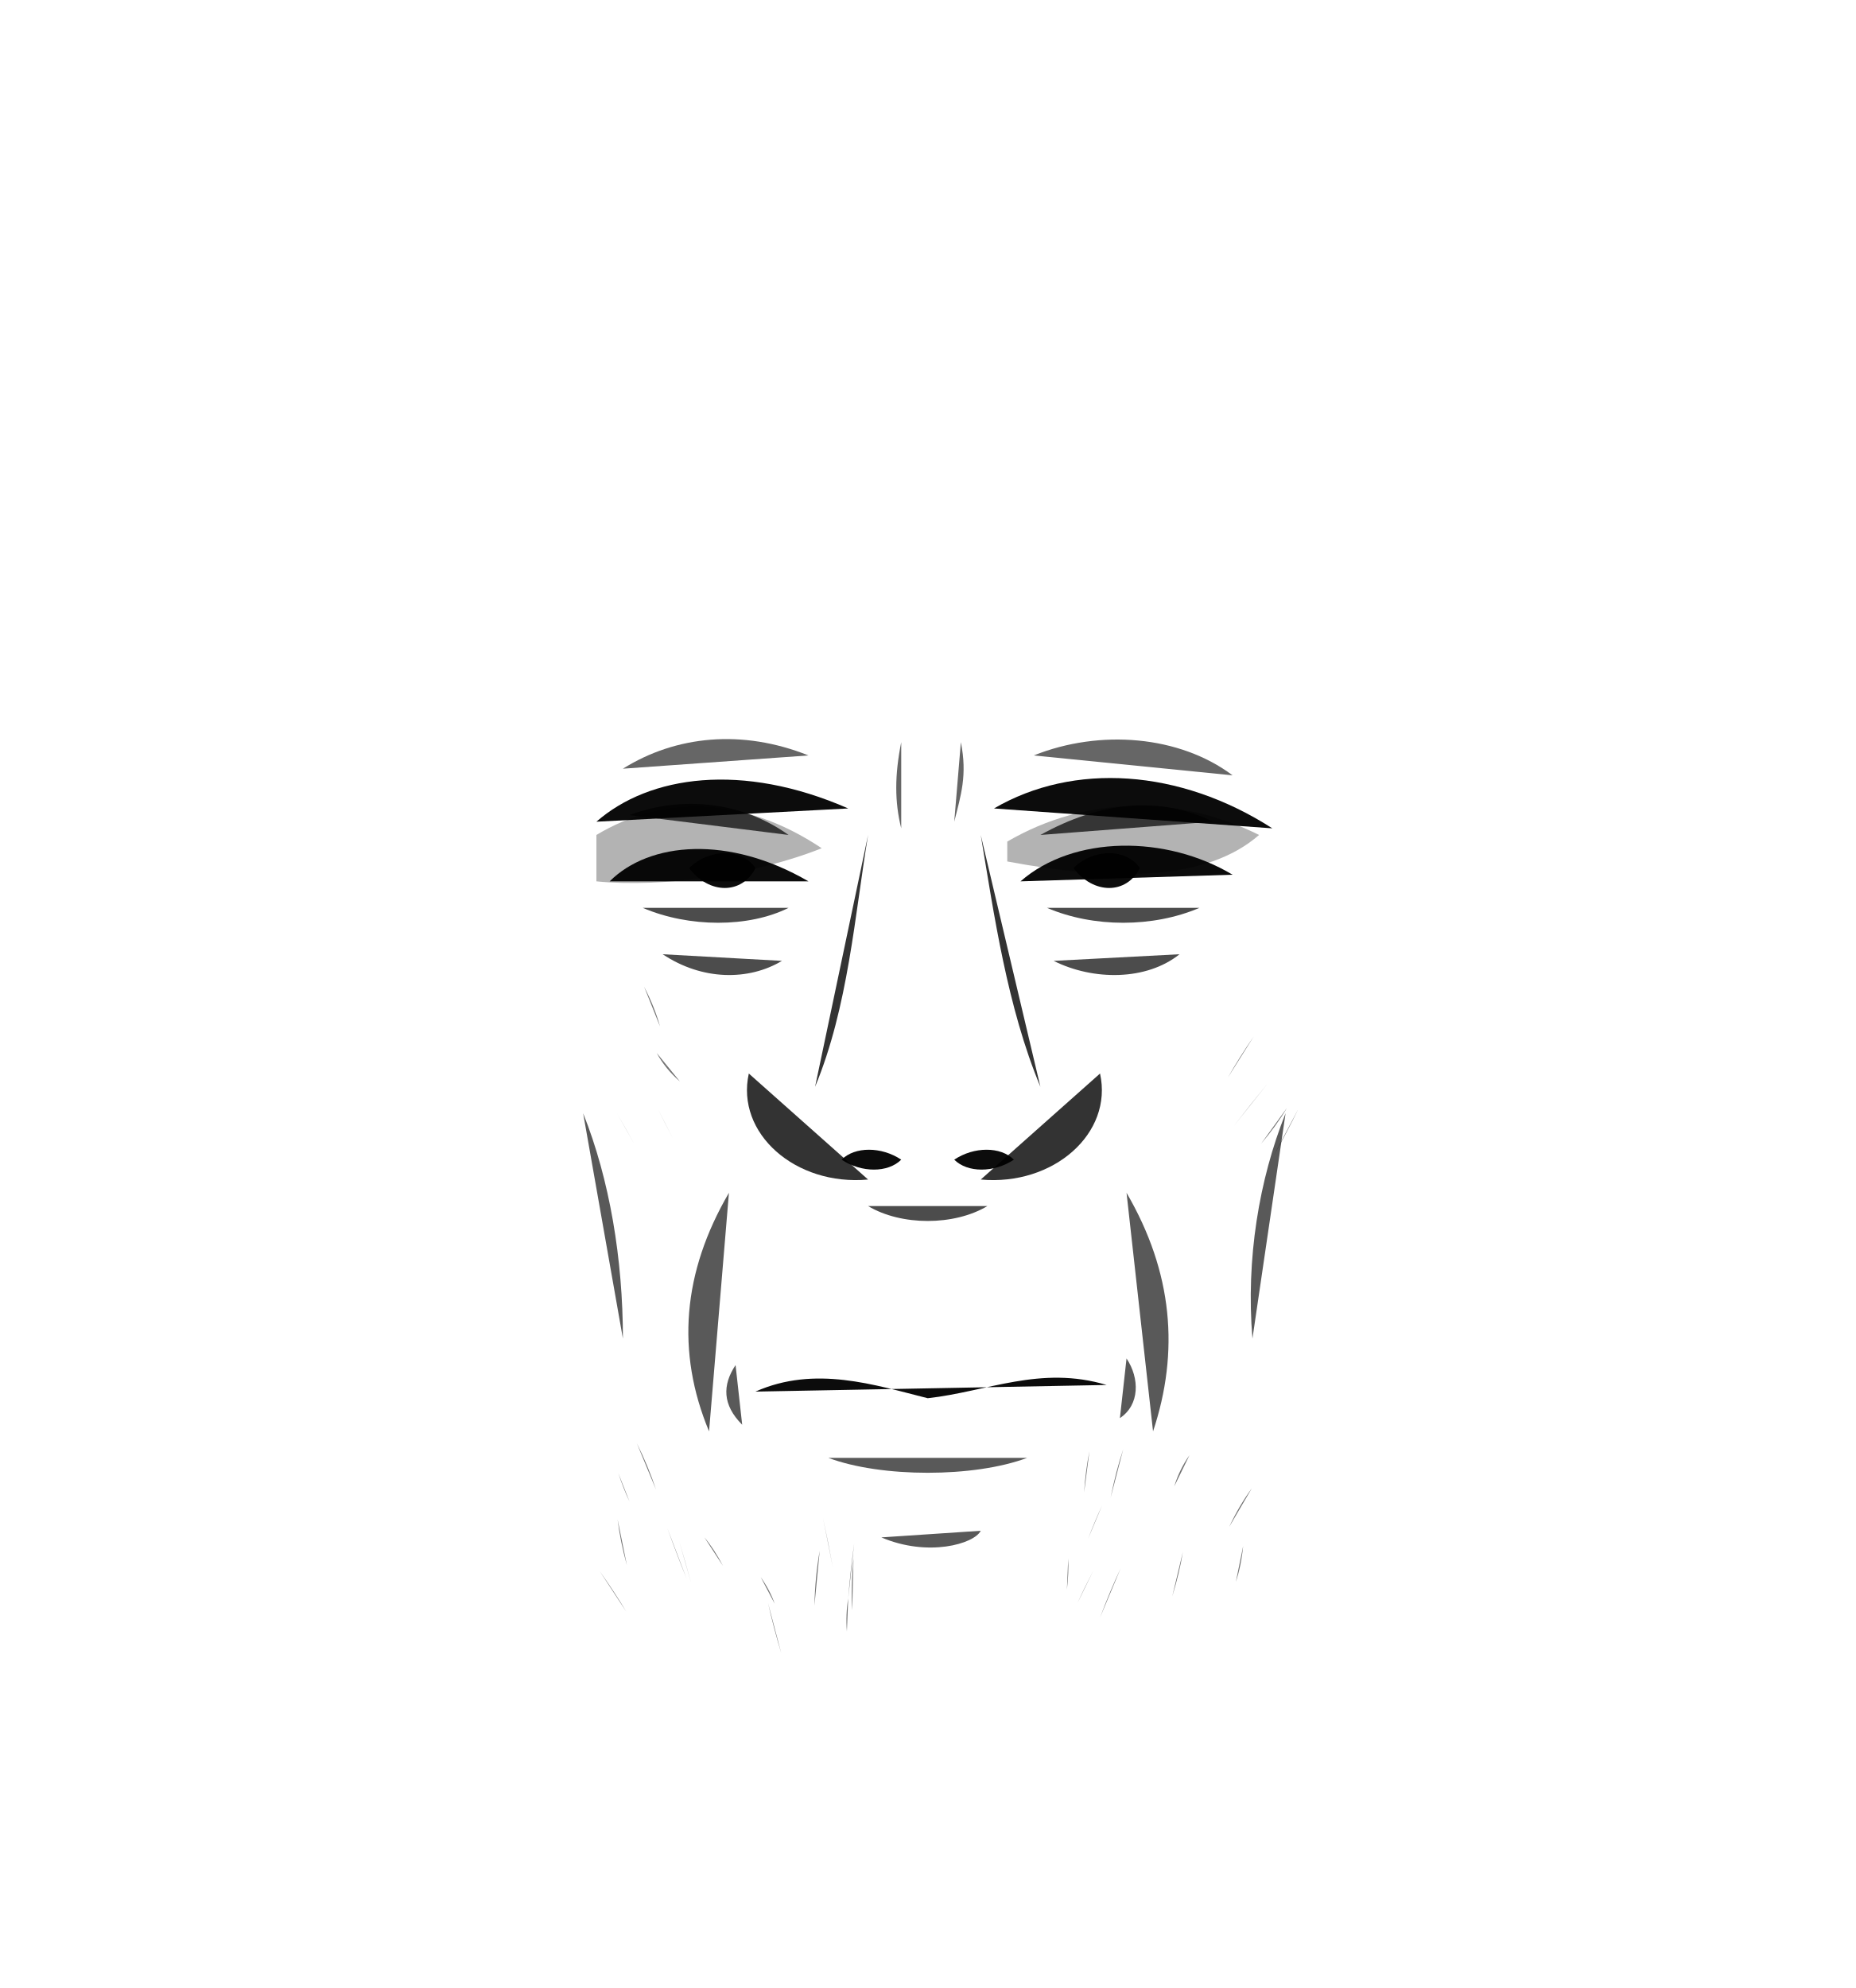
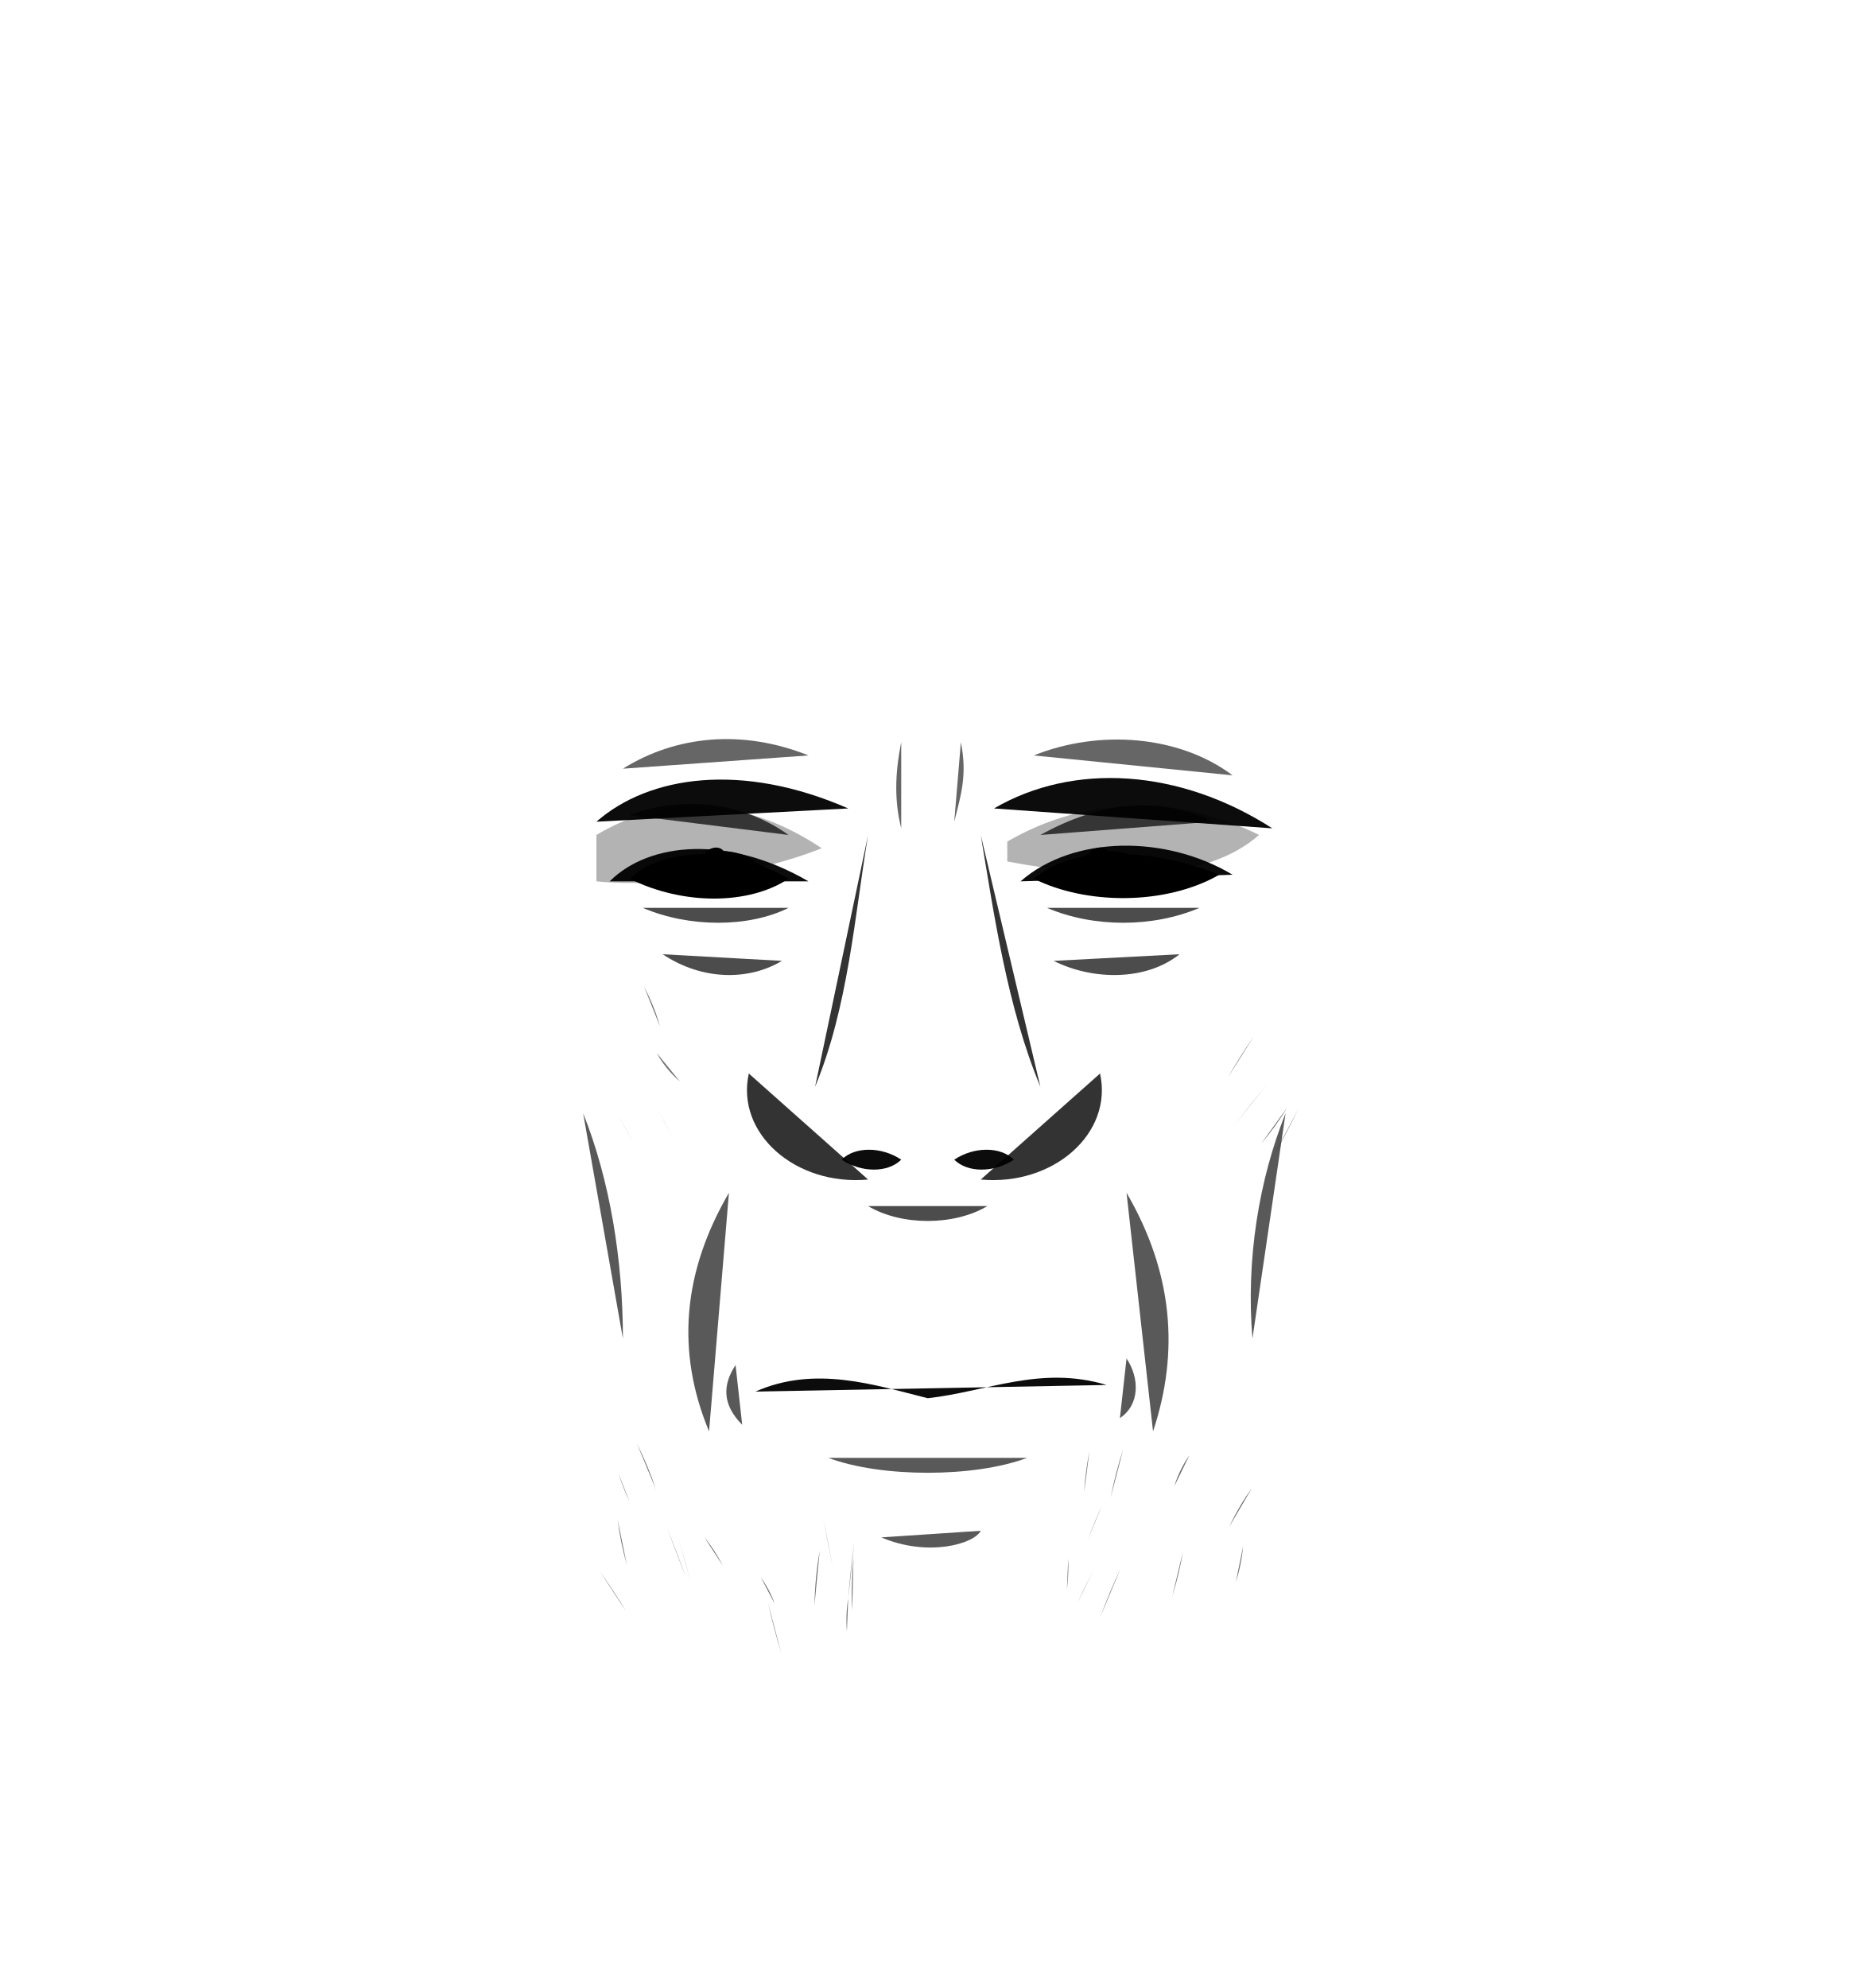
<svg xmlns="http://www.w3.org/2000/svg" viewBox="-140 -150 280 300">
  <g data-view="front" data-origin="0 1.62" data-px="5">
    <g stroke-width="2.6" opacity="0.95" data-taper="0.12,0.4" data-wobble="0.3">
      <path id="brow_l" d="M -50 -26 C -42 -33, -28 -35, -12 -28" />
      <path id="brow_r" d="M 10 -28 C 22 -35, 38 -34, 52 -25" />
    </g>
    <g stroke-width="1.1" opacity="0.6" data-taper="0.3,0.3" data-wobble="0.35">
      <path id="brow_l2" d="M -46 -34 C -38 -39, -28 -40, -18 -36" />
      <path id="brow_r2" d="M 16 -36 C 26 -40, 38 -39, 46 -33" />
      <path id="furrow_1" d="M -4 -38 C -5 -33, -5 -29, -4 -25" />
      <path id="furrow_2" d="M 5 -38 C 6 -33, 5 -30, 4 -26" />
    </g>
    <g stroke-width="1.7" opacity="0.95" data-taper="0.1,0.3" data-wobble="0.2">
      <path id="lid_l" d="M -48 -17 C -42 -23, -30 -24, -18 -17" />
      <path id="lid_r" d="M 14 -17 C 22 -24, 36 -24, 46 -18" />
    </g>
    <g stroke-width="1.1" opacity="0.7" data-taper="0.3,0.3" data-wobble="0.2">
      <path id="low_l" d="M -43 -13 C -36 -10, -27 -10, -21 -13" />
      <path id="low_r" d="M 18 -13 C 25 -10, 34 -10, 41 -13" />
      <path id="crease_l" d="M -45 -27 C -37 -30, -28 -29, -21 -24" />
      <path id="crease_r" d="M 17 -24 C 26 -29, 35 -30, 43 -26" />
      <path id="bag_l" d="M -40 -6 C -34 -2, -27 -2, -22 -5" />
      <path id="bag_r" d="M 19 -5 C 25 -2, 33 -2, 38 -6" />
    </g>
    <path id="iris_l" fill="ink" fill-opacity="0.95" opacity="1" d="M -36 -19 C -33 -22, -28 -22, -26 -19 C -28 -15, -33 -15, -36 -19 Z" />
    <path id="iris_r" fill="ink" fill-opacity="0.95" opacity="1" d="M 22 -19 C 25 -22, 30 -22, 32 -19 C 30 -15, 25 -15, 22 -19 Z" />
    <path id="socket_l" fill="ink" fill-opacity="0.3" opacity="1" d="M -50 -24 C -40 -30, -28 -30, -16 -22 C -26 -18, -40 -16, -50 -17 Z" />
    <path id="socket_r" fill="ink" fill-opacity="0.3" opacity="1" d="M 12 -23 C 24 -30, 38 -30, 50 -24 C 42 -17, 28 -17, 12 -20 Z" />
+     <path id="white_l" fill="ink" data-paint="#cfc3ad" opacity="1" d="M -45 -17.4 C -40 -22, -30 -22.6, -21 -17.4 C -27 -13.4, -37 -13.4, -45 -17.4 Z" />
+     <path id="white_r" fill="ink" data-paint="#cfc3ad" opacity="1" d="M 16 -17.4 C 22 -22.6, 34 -22, 44 -18 C 36 -13.4, 24 -13.4, 16 -17.4 Z" />
+     <path id="iris_paint_l" fill="ink" data-paint="#4a2a16" opacity="1" d="M -37 -19 C -34 -22.4, -28 -22.4, -25 -19 C -28 -14.6, -34 -14.6, -37 -19 Z" />
+     <path id="iris_paint_r" fill="ink" data-paint="#4a2a16" opacity="1" d="M 21 -19 C 24 -22.4, 31 -22.4, 33 -19 C 31 -14.6, 24 -14.6, 21 -19 Z" />
+     <path id="catch_l" fill="ink" data-channel="catch" opacity="1" d="M -33.6 -21.4 C -32.2 -22.6, -30.6 -22.2, -30.4 -20.6 C -31.6 -19.6, -33.4 -19.8, -33.6 -21.4 Z" />
+     <path id="catch_r" fill="ink" data-channel="catch" opacity="1" d="M 24.4 -21.4 C 25.8 -22.6, 27.4 -22.2, 27.6 -20.6 C 26.4 -19.6, 24.6 -19.8, 24.4 -21.4 Z" />
    <g stroke-width="1.3" opacity="0.8" data-taper="0.25,0.25" data-wobble="0.3">
      <path id="bridge_l" d="M -9 -24 C -11 -12, -12 2, -17 14" />
      <path id="bridge_r" d="M 8 -24 C 10 -12, 12 2, 17 14" />
      <path id="wing_l" d="M -27 12 C -29 21, -20 29, -9 28" />
      <path id="wing_r" d="M 26 12 C 28 21, 19 29, 8 28" />
    </g>
    <path id="nostril_l" fill="ink" fill-opacity="0.95" opacity="1" d="M -13 25 C -10 27, -6 27, -4 25 C -7 23, -11 23, -13 25 Z" />
    <path id="nostril_r" fill="ink" fill-opacity="0.95" opacity="1" d="M 4 25 C 6 27, 10 27, 13 25 C 11 23, 7 23, 4 25 Z" />
    <path id="nose_shadow" stroke-width="1.5" opacity="0.7" data-taper="0.3,0.3" d="M -9 32 C -4 35, 4 35, 9 32" />
    <g stroke-width="2.2" opacity="0.95" data-taper="0.1,0.12" data-wobble="0.3">
      <path id="mouth" d="M -26 60 C -17 56, -8 59, 0 61 C 9 60, 17 56, 27 59" />
    </g>
    <g stroke-width="1.1" opacity="0.65" data-taper="0.3,0.3" data-wobble="0.3">
      <path id="lip_low" d="M -15 70 C -7 73, 7 73, 15 70" />
      <path id="corner_l" d="M -29 56 C -31 59, -31 62, -28 65" />
      <path id="corner_r" d="M 30 55 C 32 58, 32 62, 29 64" />
      <path id="fold_l" d="M -30 30 C -37 42, -38 54, -33 66" />
      <path id="fold_r" d="M 30 30 C 37 42, 38 54, 34 66" />
      <path id="chin_dimple" d="M -7 82 C 0 85, 7 83, 8 81" />
      <path id="cheek_l" d="M -52 18 C -48 28, -46 40, -46 52" />
      <path id="cheek_r" d="M 54 18 C 50 28, 48 40, 49 52" />
    </g>
    <g stroke-width="0.95" opacity="0.55" data-taper="0.35,0.4" data-wobble="0.25">
      <path id="h0" d="M -39.3 80.6 Q -37.9 84.5 -36.4 88.2" />
      <path id="h1" d="M -46.8 79.3 Q -46.4 82.6 -45.4 86.2" />
      <path id="h2" d="M -49.5 87.1 Q -47.1 90.5 -45.5 93.2" />
      <path id="h3" d="M -33.7 82.0 Q -32.2 83.8 -30.9 86.3" />
      <path id="h4" d="M -46.7 72.3 Q -45.9 74.7 -45.0 76.6" />
      <path id="h5" d="M -37.5 82.6 Q -36.6 85.6 -35.7 88.9" />
      <path id="h6" d="M -24.1 91.9 Q -23.3 95.5 -22.1 99.5" />
      <path id="h7" d="M -43.9 67.8 Q -42.2 71.2 -41.0 74.8" />
      <path id="h8" d="M -25.2 88.0 Q -23.8 90.0 -23.1 92.0" />
      <path id="h9" d="M 21.2 85.2 Q 21.3 87.4 21.0 89.9" />
      <path id="h10" d="M -16.3 84.0 Q -17.0 87.9 -17.1 92.3" />
      <path id="h11" d="M -15.8 79.1 Q -15.0 82.8 -14.3 86.6" />
      <path id="h12" d="M -12.0 91.2 Q -12.4 93.6 -12.2 96.2" />
      <path id="h13" d="M -11.1 82.9 Q -11.7 87.3 -12.0 91.2" />
      <path id="h14" d="M -11.2 85.1 Q -11.6 89.4 -11.4 93.0" />
      <path id="h15" d="M 29.5 68.7 Q 28.4 72.0 27.6 76.0" />
      <path id="h16" d="M 26.3 77.2 Q 25.2 79.6 24.2 82.2" />
      <path id="h17" d="M 48.9 74.6 Q 47.0 77.2 45.5 80.4" />
      <path id="h18" d="M 47.6 83.3 Q 47.3 86.3 46.5 88.7" />
      <path id="h19" d="M 29.1 86.7 Q 27.5 90.1 26.0 94.1" />
      <path id="h20" d="M 25.0 87.0 Q 23.6 89.7 22.6 91.9" />
      <path id="h21" d="M 39.5 69.6 Q 38.0 71.7 37.2 74.3" />
      <path id="h22" d="M 38.5 84.2 Q 38.0 87.3 36.9 90.9" />
      <path id="h23" d="M 24.4 69.0 Q 23.8 72.0 23.6 75.2" />
      <path id="h24" d="M -42.8 -1.1 Q -41.2 2.0 -40.4 4.9" />
      <path id="h25" d="M -40.9 8.9 Q -39.6 11.3 -37.4 13.2" />
      <path id="h26" d="M -40.8 17.2 Q -39.6 19.6 -38.5 21.7" />
      <path id="h27" d="M -46.9 18.0 Q -45.4 20.6 -44.3 22.6" />
      <path id="h28" d="M 51.3 13.5 Q 48.6 16.8 46.2 19.9" />
      <path id="h29" d="M 54.2 17.2 Q 52.6 19.9 50.3 22.6" />
      <path id="h30" d="M 49.2 6.4 Q 47.0 9.6 45.3 12.6" />
      <path id="h31" d="M 55.9 17.4 Q 54.2 20.9 52.2 24.4" />
    </g>
  </g>
</svg>
